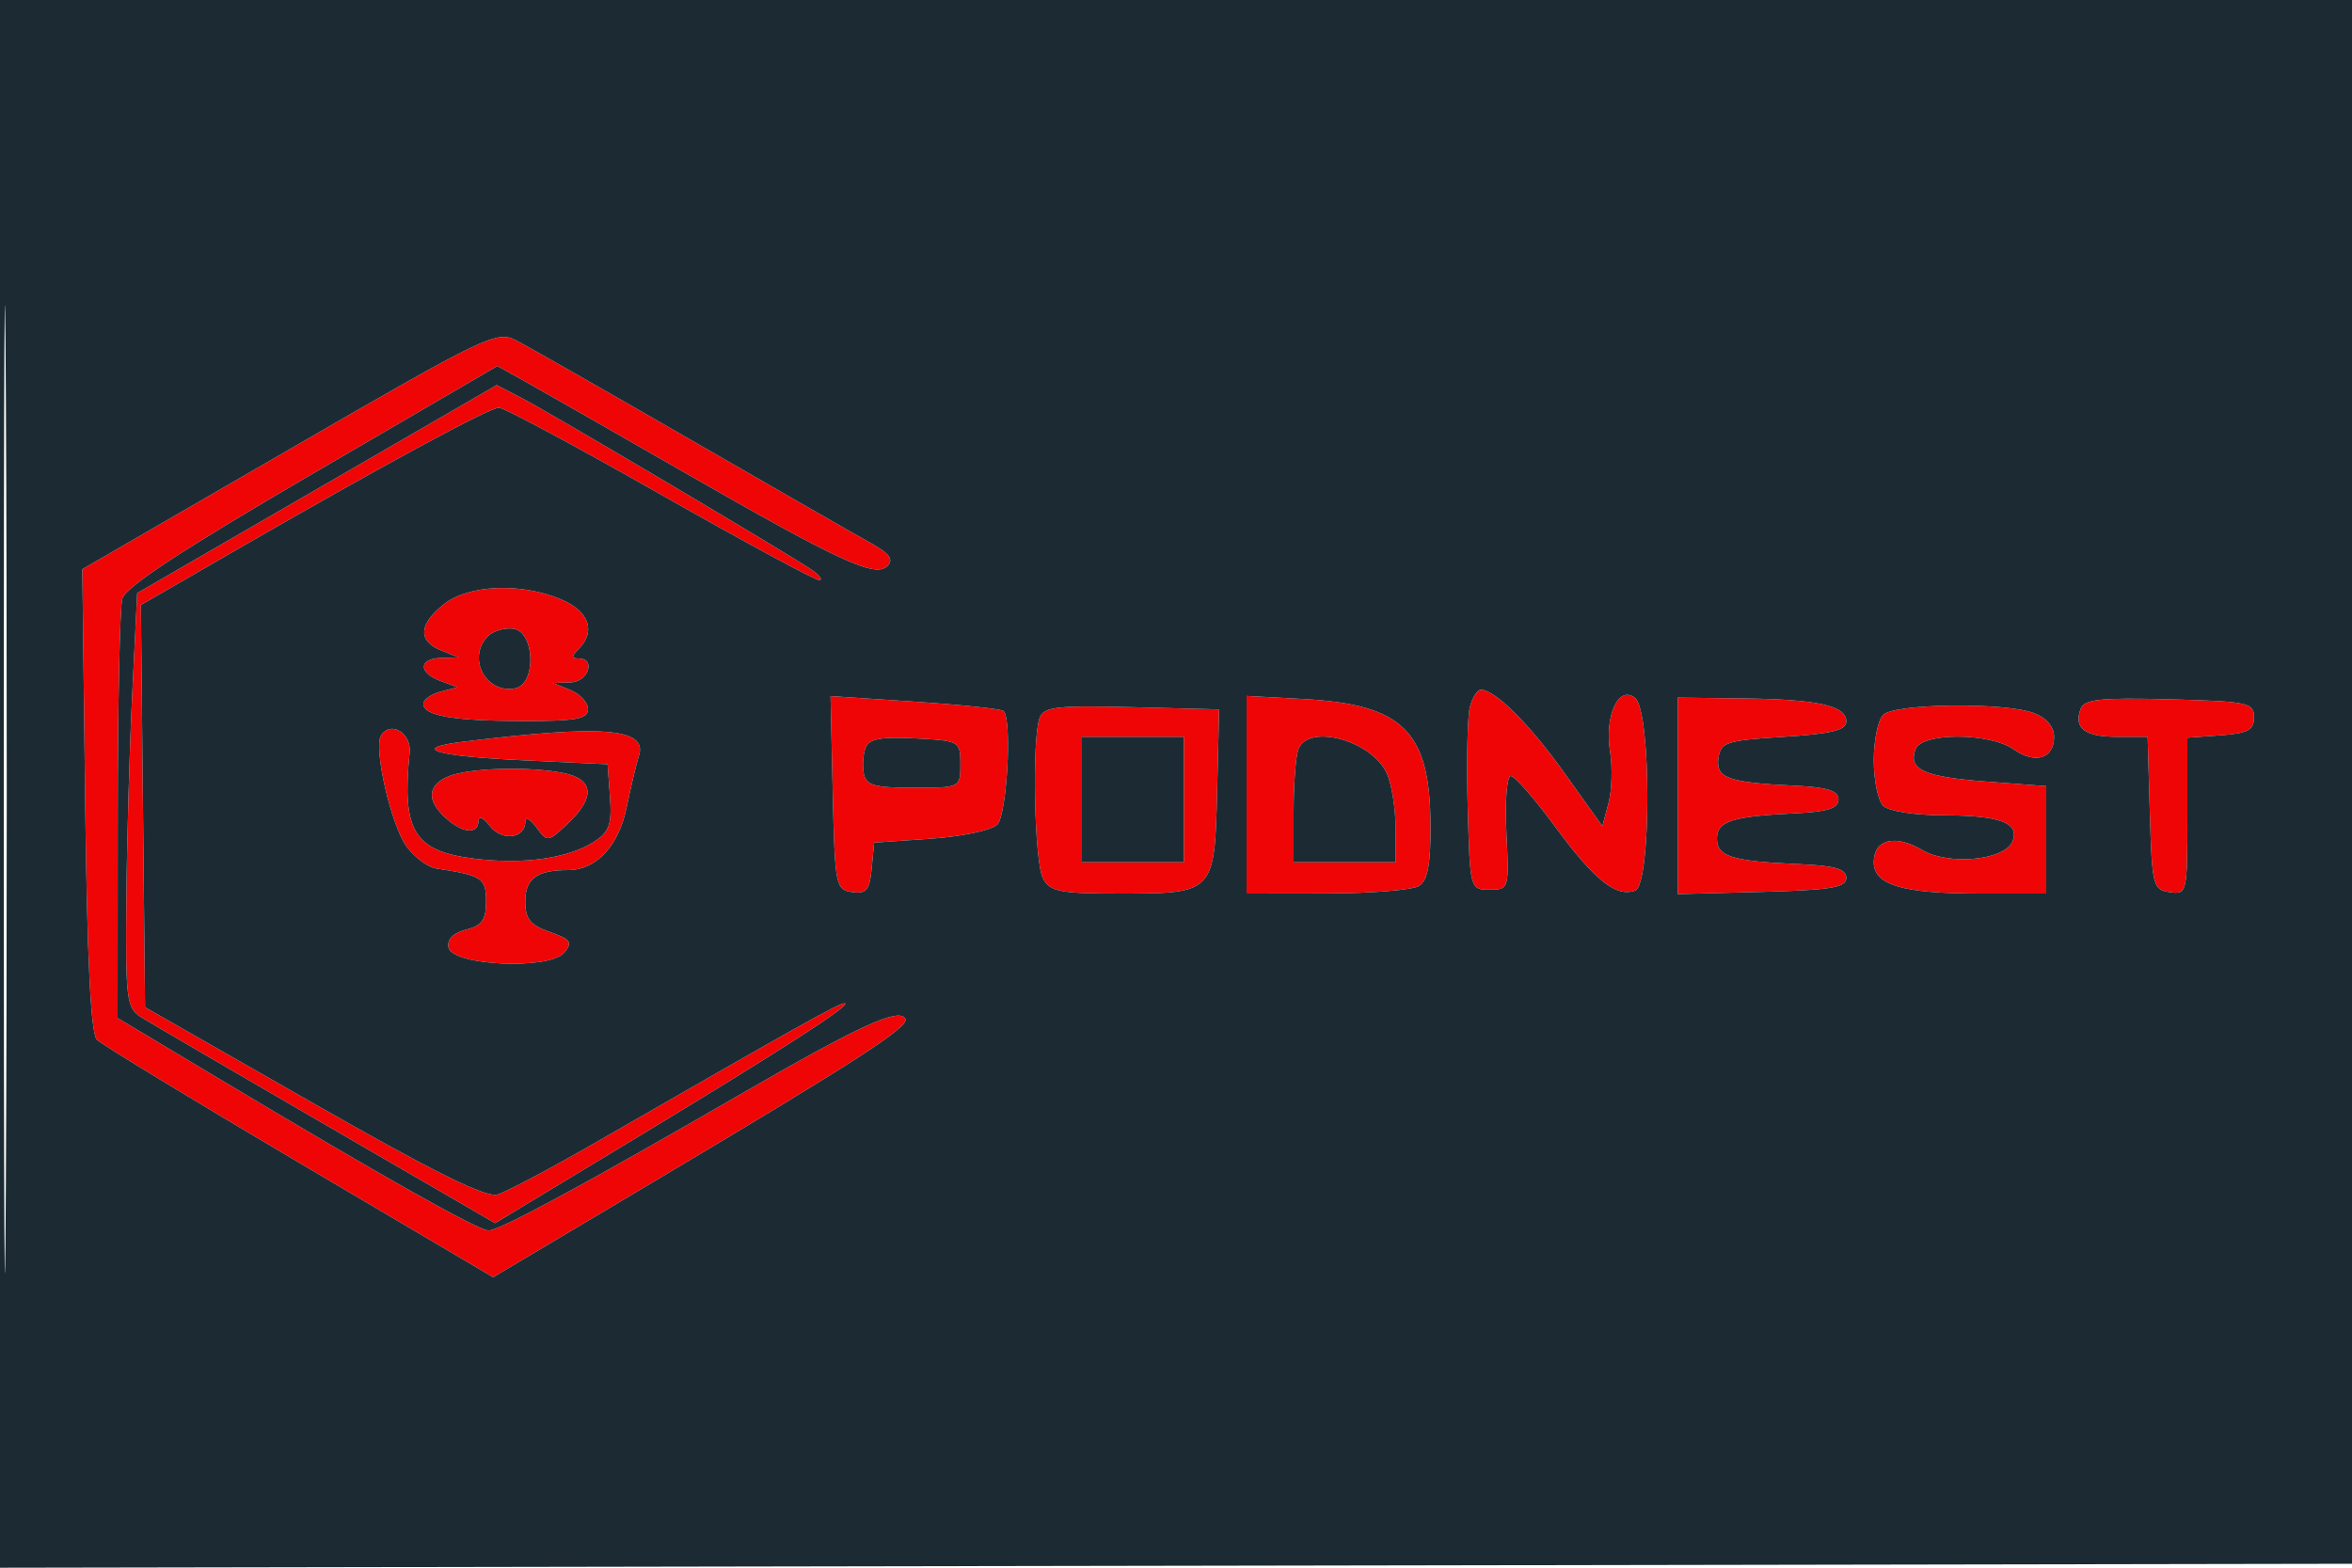
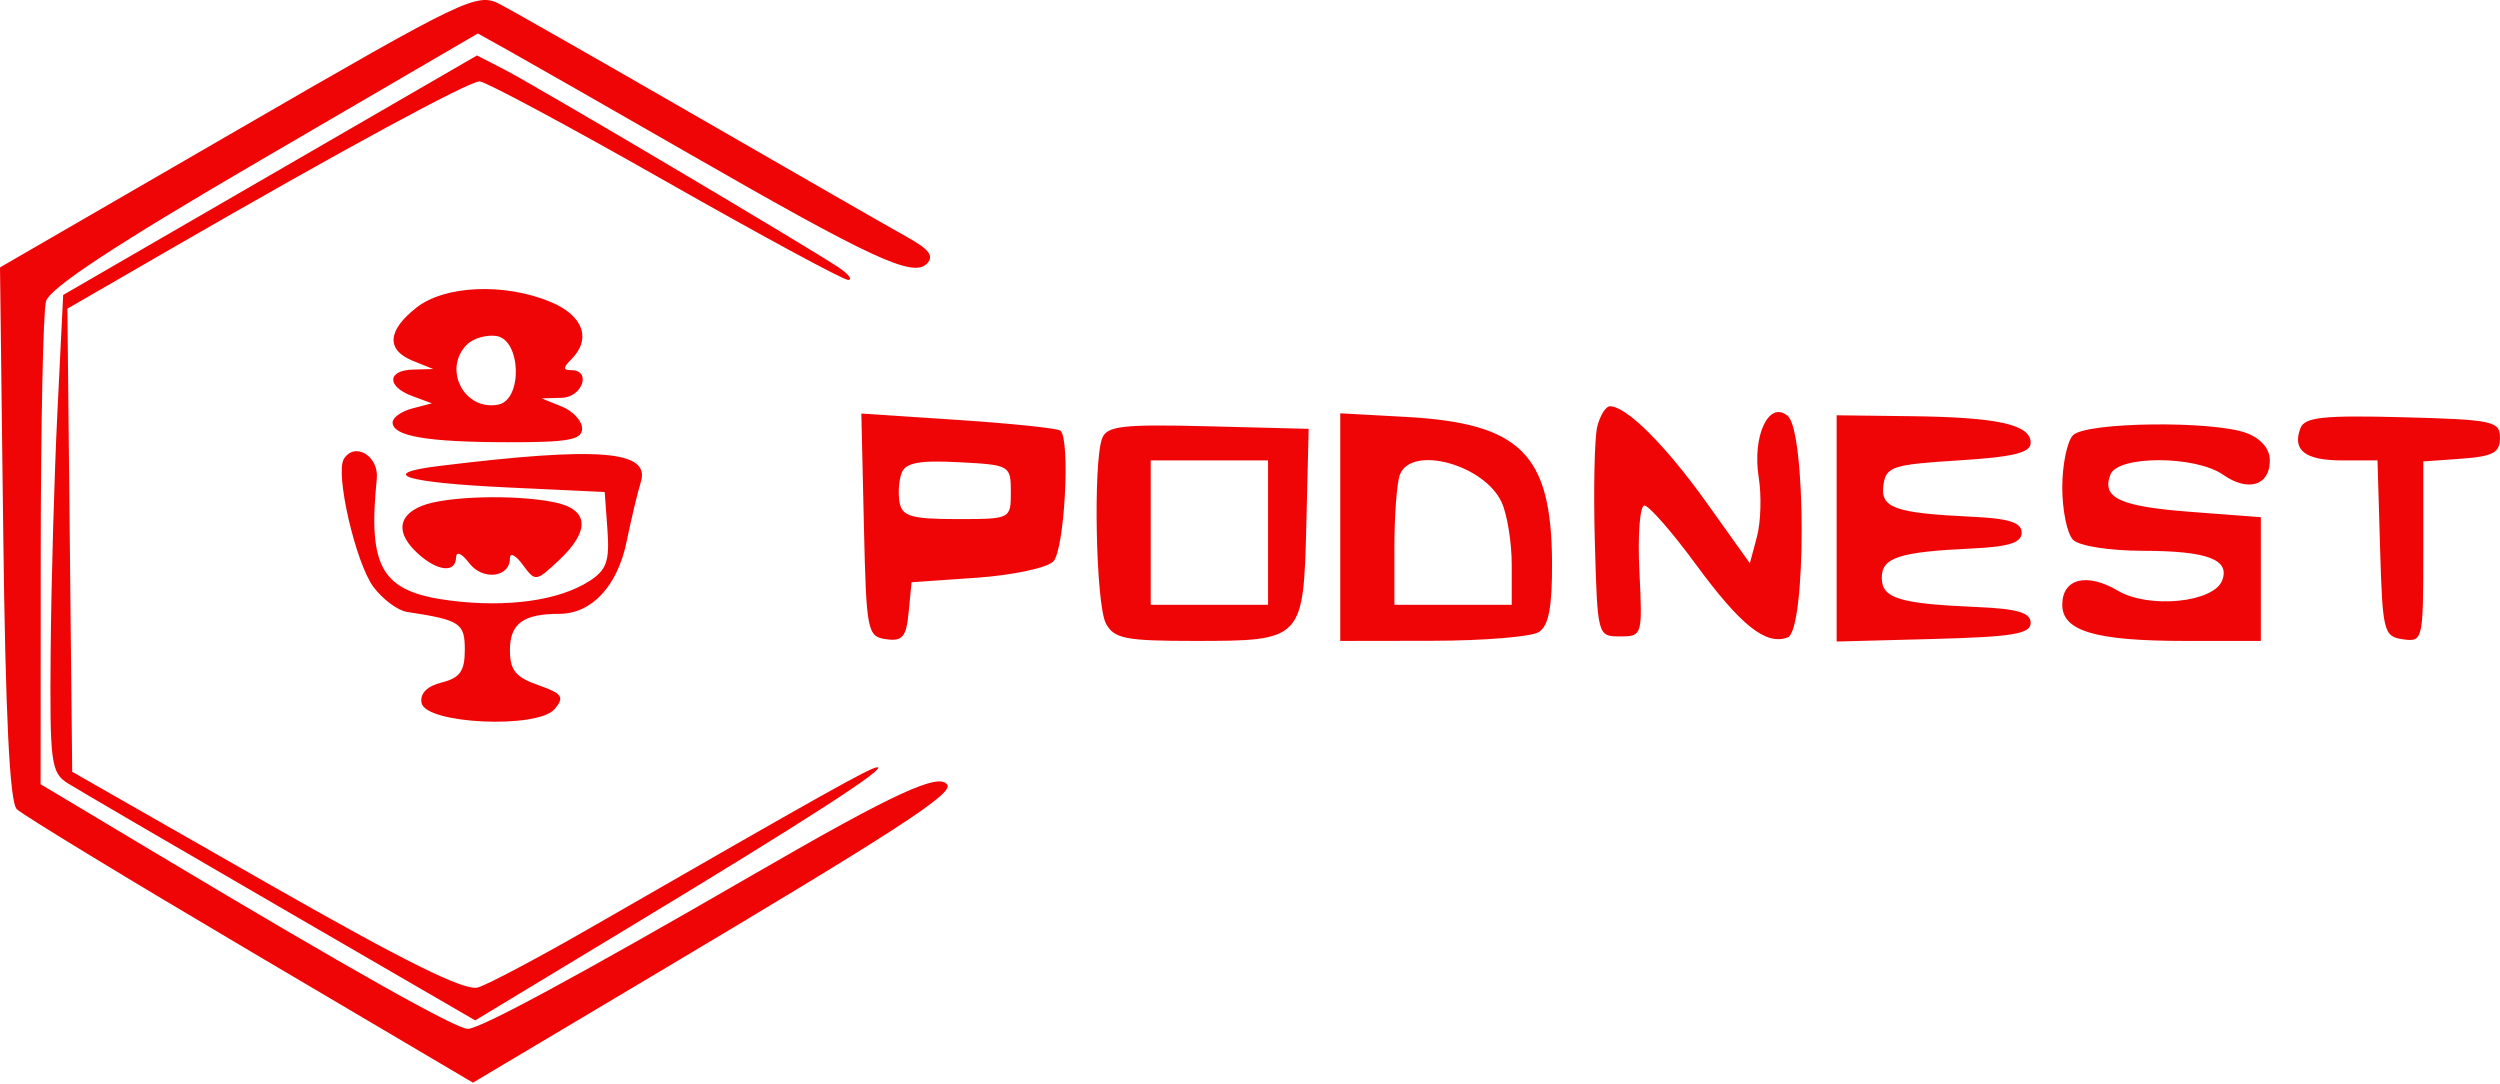
- <svg xmlns="http://www.w3.org/2000/svg" width="300" height="200" viewBox="0 0 300 200" version="1.1">
-   <path d="M 36.878 57.349 L 10.500 72.616 10.859 102.058 C 11.107 122.330, 11.574 131.855, 12.359 132.640 C 12.987 133.268, 24.615 140.342, 38.200 148.362 L 62.901 162.944 83.200 150.865 C 109.702 135.096, 116.090 130.955, 115.468 129.949 C 114.600 128.544, 109.578 130.858, 94.243 139.727 C 74.448 151.175, 63.744 156.963, 62.329 156.983 C 61.051 157.002, 48.901 150.164, 28.250 137.806 L 15 129.877 15.014 104.188 C 15.021 90.060, 15.283 77.548, 15.595 76.384 C 15.993 74.904, 23.266 70.126, 39.803 60.481 L 63.444 46.695 66.972 48.662 C 68.912 49.744, 77.925 54.892, 87 60.103 C 107.134 71.664, 111.649 73.751, 113.190 72.210 C 114.021 71.379, 113.472 70.620, 111.080 69.293 C 109.301 68.307, 98.993 62.394, 88.173 56.153 C 77.353 49.913, 67.320 44.193, 65.878 43.444 C 63.369 42.140, 62.119 42.739, 36.878 57.349 M 40.426 62.398 L 17.500 75.666 16.864 88.583 C 16.514 95.687, 16.177 107.579, 16.114 115.009 C 16.008 127.593, 16.140 128.606, 18.041 129.794 C 19.164 130.495, 29.773 136.688, 41.617 143.556 L 63.152 156.045 80.826 145.362 C 99.885 133.842, 108.929 128, 107.700 128 C 106.975 128, 101.809 130.891, 76 145.742 C 70.225 149.065, 64.582 152.058, 63.459 152.393 C 61.994 152.830, 55.367 149.547, 39.959 140.751 L 18.500 128.500 18.233 102.843 L 17.967 77.186 29.733 70.390 C 48.440 59.585, 62.405 52.013, 63.642 52.006 C 64.270 52.003, 73.492 56.950, 84.136 63 C 94.779 69.050, 103.928 74, 104.466 74 C 105.005 74, 104.557 73.394, 103.473 72.654 C 100.474 70.608, 69.927 52.518, 66.426 50.714 L 63.352 49.130 40.426 62.398 M 56.635 77.073 C 53.406 79.612, 53.265 81.769, 56.250 82.969 L 58.500 83.873 56.250 83.937 C 53.380 84.017, 53.335 85.818, 56.176 86.869 L 58.353 87.675 56.176 88.244 C 54.979 88.557, 54 89.252, 54 89.790 C 54 91.317, 57.798 91.972, 66.750 91.986 C 73.500 91.998, 75 91.721, 75 90.468 C 75 89.625, 73.987 88.529, 72.750 88.031 L 70.500 87.127 72.750 87.063 C 75.038 86.999, 76.065 84, 73.800 84 C 72.867 84, 72.867 83.733, 73.800 82.800 C 76.058 80.542, 75.134 77.954, 71.532 76.449 C 66.417 74.312, 59.792 74.589, 56.635 77.073 M 62.238 81.162 C 59.519 83.881, 61.944 88.543, 65.702 87.819 C 68.433 87.293, 68.245 80.607, 65.488 80.212 C 64.382 80.053, 62.919 80.481, 62.238 81.162 M 187.477 90.250 C 187.169 91.487, 187.048 97.225, 187.208 103 C 187.499 113.456, 187.511 113.500, 190 113.500 C 192.470 113.500, 192.496 113.412, 192.143 106.250 C 191.947 102.263, 192.198 99, 192.701 99 C 193.203 99, 195.766 101.931, 198.396 105.512 C 203.386 112.308, 206.179 114.529, 208.578 113.608 C 210.645 112.815, 210.637 90.774, 208.570 89.058 C 206.479 87.323, 204.629 91.280, 205.369 95.903 C 205.688 97.903, 205.598 100.858, 205.167 102.468 L 204.384 105.396 199.610 98.706 C 195.063 92.335, 190.721 88, 188.884 88 C 188.419 88, 187.786 89.013, 187.477 90.250 M 106.218 101.152 C 106.488 112.981, 106.592 113.513, 108.682 113.811 C 110.499 114.069, 110.917 113.567, 111.182 110.811 L 111.500 107.500 118.703 107 C 122.665 106.725, 126.490 105.915, 127.203 105.200 C 128.446 103.954, 129.117 91.740, 128 90.702 C 127.725 90.447, 122.648 89.915, 116.718 89.520 L 105.937 88.803 106.218 101.152 M 159 101.391 L 159 114 169.250 113.985 C 174.887 113.976, 180.175 113.542, 181 113.019 C 182.099 112.323, 182.491 110.255, 182.465 105.285 C 182.404 93.274, 178.982 89.876, 166.250 89.178 L 159 88.781 159 101.391 M 214 101.534 L 214 114.068 224.750 113.784 C 233.513 113.552, 235.500 113.223, 235.500 112 C 235.500 110.862, 234.052 110.438, 229.500 110.243 C 220.923 109.875, 219 109.281, 219 107 C 219 104.757, 220.901 104.141, 229 103.759 C 233.107 103.566, 234.500 103.120, 234.500 102 C 234.500 100.880, 233.107 100.434, 229 100.241 C 220.406 99.836, 218.822 99.267, 219.185 96.715 C 219.473 94.689, 220.183 94.457, 227.500 94 C 233.605 93.618, 235.500 93.155, 235.500 92.045 C 235.500 90.022, 231.872 89.216, 222.250 89.100 L 214 89 214 101.534 M 265.393 90.418 C 264.450 92.876, 265.902 94, 270.023 94 L 273.928 94 274.214 103.750 C 274.485 112.999, 274.616 113.516, 276.750 113.820 C 278.955 114.133, 279 113.938, 279 104.127 L 279 94.115 283.250 93.807 C 286.731 93.556, 287.500 93.138, 287.500 91.500 C 287.500 89.641, 286.739 89.480, 276.732 89.216 C 267.943 88.984, 265.858 89.205, 265.393 90.418 M 132.619 91.550 C 131.600 94.206, 131.920 109.982, 133.035 112.066 C 133.938 113.752, 135.193 114, 142.844 114 C 154.857 114, 154.930 113.924, 155.244 101 L 155.500 90.500 144.369 90.218 C 134.881 89.978, 133.147 90.175, 132.619 91.550 M 240.200 91.200 C 239.540 91.860, 239 94.470, 239 97 C 239 99.530, 239.540 102.140, 240.200 102.800 C 240.885 103.485, 244.209 104.007, 247.950 104.015 C 255.090 104.032, 257.607 104.975, 256.715 107.299 C 255.772 109.757, 248.587 110.460, 245.153 108.431 C 241.715 106.400, 239 107.090, 239 109.993 C 239 112.913, 242.680 114, 252.565 114 L 261 114 261 107.144 L 261 100.289 253.367 99.711 C 245.370 99.107, 243.336 98.173, 244.336 95.567 C 245.155 93.432, 253.765 93.447, 256.824 95.589 C 259.588 97.525, 262 96.787, 262 94.007 C 262 92.720, 261.040 91.586, 259.435 90.975 C 255.751 89.575, 241.661 89.739, 240.200 91.200 M 48.599 93.840 C 47.615 95.431, 49.901 105.340, 51.865 108 C 52.881 109.375, 54.564 110.630, 55.606 110.789 C 61.506 111.689, 62 112.014, 62 115 C 62 117.341, 61.465 118.096, 59.450 118.602 C 57.811 119.013, 57.011 119.824, 57.210 120.871 C 57.657 123.217, 70.110 123.777, 71.971 121.535 C 73.071 120.210, 72.804 119.828, 70.128 118.895 C 67.630 118.024, 67 117.241, 67 115.009 C 67 112.083, 68.477 111, 72.471 111 C 76.056 111, 78.918 107.930, 79.928 103 C 80.434 100.525, 81.144 97.551, 81.504 96.391 C 82.591 92.894, 76.867 92.439, 59.158 94.616 C 52.172 95.475, 55.347 96.462, 66.829 97 L 77.500 97.500 77.805 101.691 C 78.057 105.158, 77.711 106.139, 75.805 107.367 C 72.463 109.520, 66.767 110.326, 60.461 109.538 C 52.806 108.582, 51.234 105.996, 52.249 96.031 C 52.505 93.516, 49.802 91.893, 48.599 93.840 M 110.403 95.391 C 110.088 96.212, 109.988 97.697, 110.179 98.692 C 110.469 100.196, 111.534 100.500, 116.514 100.500 C 122.498 100.500, 122.500 100.499, 122.500 97.500 C 122.500 94.549, 122.407 94.495, 116.738 94.200 C 112.352 93.971, 110.839 94.256, 110.403 95.391 M 138 102 L 138 110 144.500 110 L 151 110 151 102 L 151 94 144.500 94 L 138 94 138 102 M 165.607 95.582 C 165.273 96.452, 165 100.052, 165 103.582 L 165 110 171.500 110 L 178 110 178 105.547 C 178 103.098, 177.500 99.998, 176.890 98.657 C 174.978 94.462, 166.883 92.256, 165.607 95.582 M 57.250 99.031 C 54.525 100.126, 54.367 102.117, 56.829 104.345 C 58.997 106.307, 60.987 106.499, 61.032 104.750 C 61.050 104.027, 61.662 104.290, 62.484 105.375 C 63.976 107.345, 67 106.987, 67 104.840 C 67 104.168, 67.639 104.491, 68.419 105.559 C 69.810 107.460, 69.891 107.451, 72.419 105.076 C 75.957 101.752, 75.759 99.402, 71.875 98.625 C 67.488 97.748, 59.920 97.958, 57.250 99.031" stroke="none" fill="#f00506" fill-rule="evenodd" />
-   <path d="M -0 100.003 L -0 200.006 150.250 199.753 L 300.500 199.500 300.755 99.750 L 301.010 0 150.505 0 L 0 0 -0 100.003 M 0.481 100.500 C 0.481 155.500, 0.602 178.147, 0.750 150.826 C 0.898 123.506, 0.898 78.506, 0.750 50.826 C 0.602 23.147, 0.481 45.500, 0.481 100.500 M 36.878 57.349 L 10.500 72.616 10.859 102.058 C 11.107 122.330, 11.574 131.855, 12.359 132.640 C 12.987 133.268, 24.615 140.342, 38.200 148.362 L 62.901 162.944 83.200 150.865 C 109.702 135.096, 116.090 130.955, 115.468 129.949 C 114.600 128.544, 109.578 130.858, 94.243 139.727 C 74.448 151.175, 63.744 156.963, 62.329 156.983 C 61.051 157.002, 48.901 150.164, 28.250 137.806 L 15 129.877 15.014 104.188 C 15.021 90.060, 15.283 77.548, 15.595 76.384 C 15.993 74.904, 23.266 70.126, 39.803 60.481 L 63.444 46.695 66.972 48.662 C 68.912 49.744, 77.925 54.892, 87 60.103 C 107.134 71.664, 111.649 73.751, 113.190 72.210 C 114.021 71.379, 113.472 70.620, 111.080 69.293 C 109.301 68.307, 98.993 62.394, 88.173 56.153 C 77.353 49.913, 67.320 44.193, 65.878 43.444 C 63.369 42.140, 62.119 42.739, 36.878 57.349 M 40.426 62.398 L 17.500 75.666 16.864 88.583 C 16.514 95.687, 16.177 107.579, 16.114 115.009 C 16.008 127.593, 16.140 128.606, 18.041 129.794 C 19.164 130.495, 29.773 136.688, 41.617 143.556 L 63.152 156.045 80.826 145.362 C 99.885 133.842, 108.929 128, 107.700 128 C 106.975 128, 101.809 130.891, 76 145.742 C 70.225 149.065, 64.582 152.058, 63.459 152.393 C 61.994 152.830, 55.367 149.547, 39.959 140.751 L 18.500 128.500 18.233 102.843 L 17.967 77.186 29.733 70.390 C 48.440 59.585, 62.405 52.013, 63.642 52.006 C 64.270 52.003, 73.492 56.950, 84.136 63 C 94.779 69.050, 103.928 74, 104.466 74 C 105.005 74, 104.557 73.394, 103.473 72.654 C 100.474 70.608, 69.927 52.518, 66.426 50.714 L 63.352 49.130 40.426 62.398 M 56.635 77.073 C 53.406 79.612, 53.265 81.769, 56.250 82.969 L 58.500 83.873 56.250 83.937 C 53.380 84.017, 53.335 85.818, 56.176 86.869 L 58.353 87.675 56.176 88.244 C 54.979 88.557, 54 89.252, 54 89.790 C 54 91.317, 57.798 91.972, 66.750 91.986 C 73.500 91.998, 75 91.721, 75 90.468 C 75 89.625, 73.987 88.529, 72.750 88.031 L 70.500 87.127 72.750 87.063 C 75.038 86.999, 76.065 84, 73.800 84 C 72.867 84, 72.867 83.733, 73.800 82.800 C 76.058 80.542, 75.134 77.954, 71.532 76.449 C 66.417 74.312, 59.792 74.589, 56.635 77.073 M 62.238 81.162 C 59.519 83.881, 61.944 88.543, 65.702 87.819 C 68.433 87.293, 68.245 80.607, 65.488 80.212 C 64.382 80.053, 62.919 80.481, 62.238 81.162 M 187.477 90.250 C 187.169 91.487, 187.048 97.225, 187.208 103 C 187.499 113.456, 187.511 113.500, 190 113.500 C 192.470 113.500, 192.496 113.412, 192.143 106.250 C 191.947 102.263, 192.198 99, 192.701 99 C 193.203 99, 195.766 101.931, 198.396 105.512 C 203.386 112.308, 206.179 114.529, 208.578 113.608 C 210.645 112.815, 210.637 90.774, 208.570 89.058 C 206.479 87.323, 204.629 91.280, 205.369 95.903 C 205.688 97.903, 205.598 100.858, 205.167 102.468 L 204.384 105.396 199.610 98.706 C 195.063 92.335, 190.721 88, 188.884 88 C 188.419 88, 187.786 89.013, 187.477 90.250 M 106.218 101.152 C 106.488 112.981, 106.592 113.513, 108.682 113.811 C 110.499 114.069, 110.917 113.567, 111.182 110.811 L 111.500 107.500 118.703 107 C 122.665 106.725, 126.490 105.915, 127.203 105.200 C 128.446 103.954, 129.117 91.740, 128 90.702 C 127.725 90.447, 122.648 89.915, 116.718 89.520 L 105.937 88.803 106.218 101.152 M 159 101.391 L 159 114 169.250 113.985 C 174.887 113.976, 180.175 113.542, 181 113.019 C 182.099 112.323, 182.491 110.255, 182.465 105.285 C 182.404 93.274, 178.982 89.876, 166.250 89.178 L 159 88.781 159 101.391 M 214 101.534 L 214 114.068 224.750 113.784 C 233.513 113.552, 235.500 113.223, 235.500 112 C 235.500 110.862, 234.052 110.438, 229.500 110.243 C 220.923 109.875, 219 109.281, 219 107 C 219 104.757, 220.901 104.141, 229 103.759 C 233.107 103.566, 234.500 103.120, 234.500 102 C 234.500 100.880, 233.107 100.434, 229 100.241 C 220.406 99.836, 218.822 99.267, 219.185 96.715 C 219.473 94.689, 220.183 94.457, 227.500 94 C 233.605 93.618, 235.500 93.155, 235.500 92.045 C 235.500 90.022, 231.872 89.216, 222.250 89.100 L 214 89 214 101.534 M 265.393 90.418 C 264.450 92.876, 265.902 94, 270.023 94 L 273.928 94 274.214 103.750 C 274.485 112.999, 274.616 113.516, 276.750 113.820 C 278.955 114.133, 279 113.938, 279 104.127 L 279 94.115 283.250 93.807 C 286.731 93.556, 287.500 93.138, 287.500 91.500 C 287.500 89.641, 286.739 89.480, 276.732 89.216 C 267.943 88.984, 265.858 89.205, 265.393 90.418 M 132.619 91.550 C 131.600 94.206, 131.920 109.982, 133.035 112.066 C 133.938 113.752, 135.193 114, 142.844 114 C 154.857 114, 154.930 113.924, 155.244 101 L 155.500 90.500 144.369 90.218 C 134.881 89.978, 133.147 90.175, 132.619 91.550 M 240.200 91.200 C 239.540 91.860, 239 94.470, 239 97 C 239 99.530, 239.540 102.140, 240.200 102.800 C 240.885 103.485, 244.209 104.007, 247.950 104.015 C 255.090 104.032, 257.607 104.975, 256.715 107.299 C 255.772 109.757, 248.587 110.460, 245.153 108.431 C 241.715 106.400, 239 107.090, 239 109.993 C 239 112.913, 242.680 114, 252.565 114 L 261 114 261 107.144 L 261 100.289 253.367 99.711 C 245.370 99.107, 243.336 98.173, 244.336 95.567 C 245.155 93.432, 253.765 93.447, 256.824 95.589 C 259.588 97.525, 262 96.787, 262 94.007 C 262 92.720, 261.040 91.586, 259.435 90.975 C 255.751 89.575, 241.661 89.739, 240.200 91.200 M 48.599 93.840 C 47.615 95.431, 49.901 105.340, 51.865 108 C 52.881 109.375, 54.564 110.630, 55.606 110.789 C 61.506 111.689, 62 112.014, 62 115 C 62 117.341, 61.465 118.096, 59.450 118.602 C 57.811 119.013, 57.011 119.824, 57.210 120.871 C 57.657 123.217, 70.110 123.777, 71.971 121.535 C 73.071 120.210, 72.804 119.828, 70.128 118.895 C 67.630 118.024, 67 117.241, 67 115.009 C 67 112.083, 68.477 111, 72.471 111 C 76.056 111, 78.918 107.930, 79.928 103 C 80.434 100.525, 81.144 97.551, 81.504 96.391 C 82.591 92.894, 76.867 92.439, 59.158 94.616 C 52.172 95.475, 55.347 96.462, 66.829 97 L 77.500 97.500 77.805 101.691 C 78.057 105.158, 77.711 106.139, 75.805 107.367 C 72.463 109.520, 66.767 110.326, 60.461 109.538 C 52.806 108.582, 51.234 105.996, 52.249 96.031 C 52.505 93.516, 49.802 91.893, 48.599 93.840 M 110.403 95.391 C 110.088 96.212, 109.988 97.697, 110.179 98.692 C 110.469 100.196, 111.534 100.500, 116.514 100.500 C 122.498 100.500, 122.500 100.499, 122.500 97.500 C 122.500 94.549, 122.407 94.495, 116.738 94.200 C 112.352 93.971, 110.839 94.256, 110.403 95.391 M 138 102 L 138 110 144.500 110 L 151 110 151 102 L 151 94 144.500 94 L 138 94 138 102 M 165.607 95.582 C 165.273 96.452, 165 100.052, 165 103.582 L 165 110 171.500 110 L 178 110 178 105.547 C 178 103.098, 177.500 99.998, 176.890 98.657 C 174.978 94.462, 166.883 92.256, 165.607 95.582 M 57.250 99.031 C 54.525 100.126, 54.367 102.117, 56.829 104.345 C 58.997 106.307, 60.987 106.499, 61.032 104.750 C 61.050 104.027, 61.662 104.290, 62.484 105.375 C 63.976 107.345, 67 106.987, 67 104.840 C 67 104.168, 67.639 104.491, 68.419 105.559 C 69.810 107.460, 69.891 107.451, 72.419 105.076 C 75.957 101.752, 75.759 99.402, 71.875 98.625 C 67.488 97.748, 59.920 97.958, 57.250 99.031" stroke="none" fill="#1c2b33" fill-rule="evenodd" />
+ <svg xmlns="http://www.w3.org/2000/svg" width="277" height="120" viewBox="0 0 277 120" fill="none">
+   <path fill-rule="evenodd" clip-rule="evenodd" d="M26.378 14.363L0 29.63L0.359 59.072C0.607 79.344 1.074 88.869 1.859 89.654C2.487 90.282 14.115 97.356 27.7 105.376L52.401 119.958L72.7 107.879C99.202 92.11 105.59 87.969 104.968 86.963C104.1 85.558 99.078 87.872 83.743 96.741C63.948 108.189 53.244 113.977 51.829 113.997C50.551 114.016 38.401 107.178 17.75 94.82L4.5 86.891L4.514 61.202C4.521 47.074 4.783 34.562 5.095 33.398C5.493 31.918 12.766 27.14 29.303 17.495L52.944 3.709L56.472 5.676C58.412 6.758 67.425 11.906 76.5 17.117C96.634 28.678 101.149 30.765 102.69 29.224C103.521 28.393 102.972 27.634 100.58 26.307C98.801 25.321 88.493 19.408 77.673 13.167C66.853 6.927 56.82 1.207 55.378 0.458C52.869 -0.846 51.619 -0.247 26.378 14.363ZM29.926 19.412L7 32.68L6.364 45.597C6.014 52.701 5.677 64.593 5.614 72.023C5.508 84.607 5.64 85.62 7.541 86.808C8.664 87.509 19.273 93.702 31.117 100.57L52.652 113.059L70.326 102.376C89.385 90.856 98.429 85.014 97.2 85.014C96.475 85.014 91.309 87.905 65.5 102.756C59.725 106.079 54.082 109.072 52.959 109.407C51.494 109.844 44.867 106.561 29.459 97.765L8 85.514L7.733 59.857L7.467 34.2L19.233 27.404C37.94 16.599 51.905 9.027 53.142 9.02C53.77 9.017 62.992 13.964 73.636 20.014C84.279 26.064 93.428 31.014 93.966 31.014C94.505 31.014 94.057 30.408 92.973 29.668C89.974 27.622 59.427 9.532 55.926 7.728L52.852 6.144L29.926 19.412ZM46.135 34.087C42.906 36.626 42.765 38.783 45.75 39.983L48 40.887L45.75 40.951C42.88 41.031 42.835 42.832 45.676 43.883L47.853 44.689L45.676 45.258C44.479 45.571 43.5 46.266 43.5 46.804C43.5 48.331 47.298 48.986 56.25 49C63 49.012 64.5 48.735 64.5 47.482C64.5 46.639 63.487 45.543 62.25 45.045L60 44.141L62.25 44.077C64.538 44.013 65.565 41.014 63.3 41.014C62.367 41.014 62.367 40.747 63.3 39.814C65.558 37.556 64.634 34.968 61.032 33.463C55.917 31.326 49.292 31.603 46.135 34.087ZM51.738 38.176C49.019 40.895 51.444 45.557 55.202 44.833C57.933 44.307 57.745 37.621 54.988 37.226C53.882 37.067 52.419 37.495 51.738 38.176ZM176.977 47.264C176.669 48.501 176.548 54.239 176.708 60.014C176.999 70.47 177.011 70.514 179.5 70.514C181.97 70.514 181.996 70.426 181.643 63.264C181.447 59.277 181.698 56.014 182.201 56.014C182.703 56.014 185.266 58.945 187.896 62.526C192.886 69.322 195.679 71.543 198.078 70.622C200.145 69.829 200.137 47.788 198.07 46.072C195.979 44.337 194.129 48.294 194.869 52.917C195.188 54.917 195.098 57.872 194.667 59.482L193.884 62.41L189.11 55.72C184.563 49.349 180.221 45.014 178.384 45.014C177.919 45.014 177.286 46.027 176.977 47.264ZM95.718 58.166C95.988 69.995 96.092 70.527 98.182 70.825C99.999 71.083 100.417 70.581 100.682 67.825L101 64.514L108.203 64.014C112.165 63.739 115.99 62.929 116.703 62.214C117.946 60.968 118.617 48.754 117.5 47.716C117.225 47.461 112.148 46.929 106.218 46.534L95.437 45.817L95.718 58.166ZM148.5 58.405V71.014L158.75 70.999C164.387 70.99 169.675 70.556 170.5 70.033C171.599 69.337 171.991 67.269 171.965 62.299C171.904 50.288 168.482 46.89 155.75 46.192L148.5 45.795V58.405ZM203.5 58.548V71.082L214.25 70.798C223.013 70.566 225 70.237 225 69.014C225 67.876 223.552 67.452 219 67.257C210.423 66.889 208.5 66.295 208.5 64.014C208.5 61.771 210.401 61.155 218.5 60.773C222.607 60.58 224 60.134 224 59.014C224 57.894 222.607 57.448 218.5 57.255C209.906 56.85 208.322 56.281 208.685 53.729C208.973 51.703 209.683 51.471 217 51.014C223.105 50.632 225 50.169 225 49.059C225 47.036 221.372 46.23 211.75 46.114L203.5 46.014V58.548ZM254.893 47.432C253.95 49.89 255.402 51.014 259.523 51.014H263.428L263.714 60.764C263.985 70.013 264.116 70.53 266.25 70.834C268.455 71.147 268.5 70.952 268.5 61.141V51.129L272.75 50.821C276.231 50.57 277 50.152 277 48.514C277 46.655 276.239 46.494 266.232 46.23C257.443 45.998 255.358 46.219 254.893 47.432ZM122.119 48.564C121.1 51.22 121.42 66.996 122.535 69.08C123.438 70.766 124.693 71.014 132.344 71.014C144.357 71.014 144.43 70.938 144.744 58.014L145 47.514L133.869 47.232C124.381 46.992 122.647 47.189 122.119 48.564ZM229.7 48.214C229.04 48.874 228.5 51.484 228.5 54.014C228.5 56.544 229.04 59.154 229.7 59.814C230.385 60.499 233.709 61.021 237.45 61.029C244.59 61.046 247.107 61.989 246.215 64.313C245.272 66.771 238.087 67.474 234.653 65.445C231.215 63.414 228.5 64.104 228.5 67.007C228.5 69.927 232.18 71.014 242.065 71.014H250.5V64.158V57.303L242.867 56.725C234.87 56.121 232.836 55.187 233.836 52.581C234.655 50.446 243.265 50.461 246.324 52.603C249.088 54.539 251.5 53.801 251.5 51.021C251.5 49.734 250.54 48.6 248.935 47.989C245.251 46.589 231.161 46.753 229.7 48.214ZM38.099 50.854C37.115 52.445 39.401 62.354 41.365 65.014C42.381 66.389 44.064 67.644 45.106 67.803C51.006 68.703 51.5 69.028 51.5 72.014C51.5 74.355 50.965 75.11 48.95 75.616C47.311 76.027 46.511 76.838 46.71 77.885C47.157 80.231 59.61 80.791 61.471 78.549C62.571 77.224 62.304 76.842 59.628 75.909C57.13 75.038 56.5 74.255 56.5 72.023C56.5 69.097 57.977 68.014 61.971 68.014C65.556 68.014 68.418 64.944 69.428 60.014C69.934 57.539 70.644 54.565 71.004 53.405C72.091 49.908 66.367 49.453 48.658 51.63C41.672 52.489 44.847 53.476 56.329 54.014L67 54.514L67.305 58.705C67.557 62.172 67.211 63.153 65.305 64.381C61.963 66.534 56.267 67.34 49.961 66.552C42.306 65.596 40.734 63.01 41.749 53.045C42.005 50.53 39.302 48.907 38.099 50.854ZM99.903 52.405C99.588 53.226 99.488 54.711 99.679 55.706C99.969 57.21 101.034 57.514 106.014 57.514C111.998 57.514 112 57.513 112 54.514C112 51.563 111.907 51.509 106.238 51.214C101.852 50.985 100.339 51.27 99.903 52.405ZM127.5 59.014V67.014H134H140.5V59.014V51.014H134H127.5V59.014ZM155.107 52.596C154.773 53.466 154.5 57.066 154.5 60.596V67.014H161H167.5V62.561C167.5 60.112 167 57.012 166.39 55.671C164.478 51.476 156.383 49.27 155.107 52.596ZM46.75 56.045C44.025 57.14 43.867 59.131 46.329 61.359C48.497 63.321 50.487 63.513 50.532 61.764C50.55 61.041 51.162 61.304 51.984 62.389C53.476 64.359 56.5 64.001 56.5 61.854C56.5 61.182 57.139 61.505 57.919 62.573C59.31 64.474 59.391 64.465 61.919 62.09C65.457 58.766 65.259 56.416 61.375 55.639C56.988 54.762 49.42 54.972 46.75 56.045Z" fill="#F00506" />
</svg>
